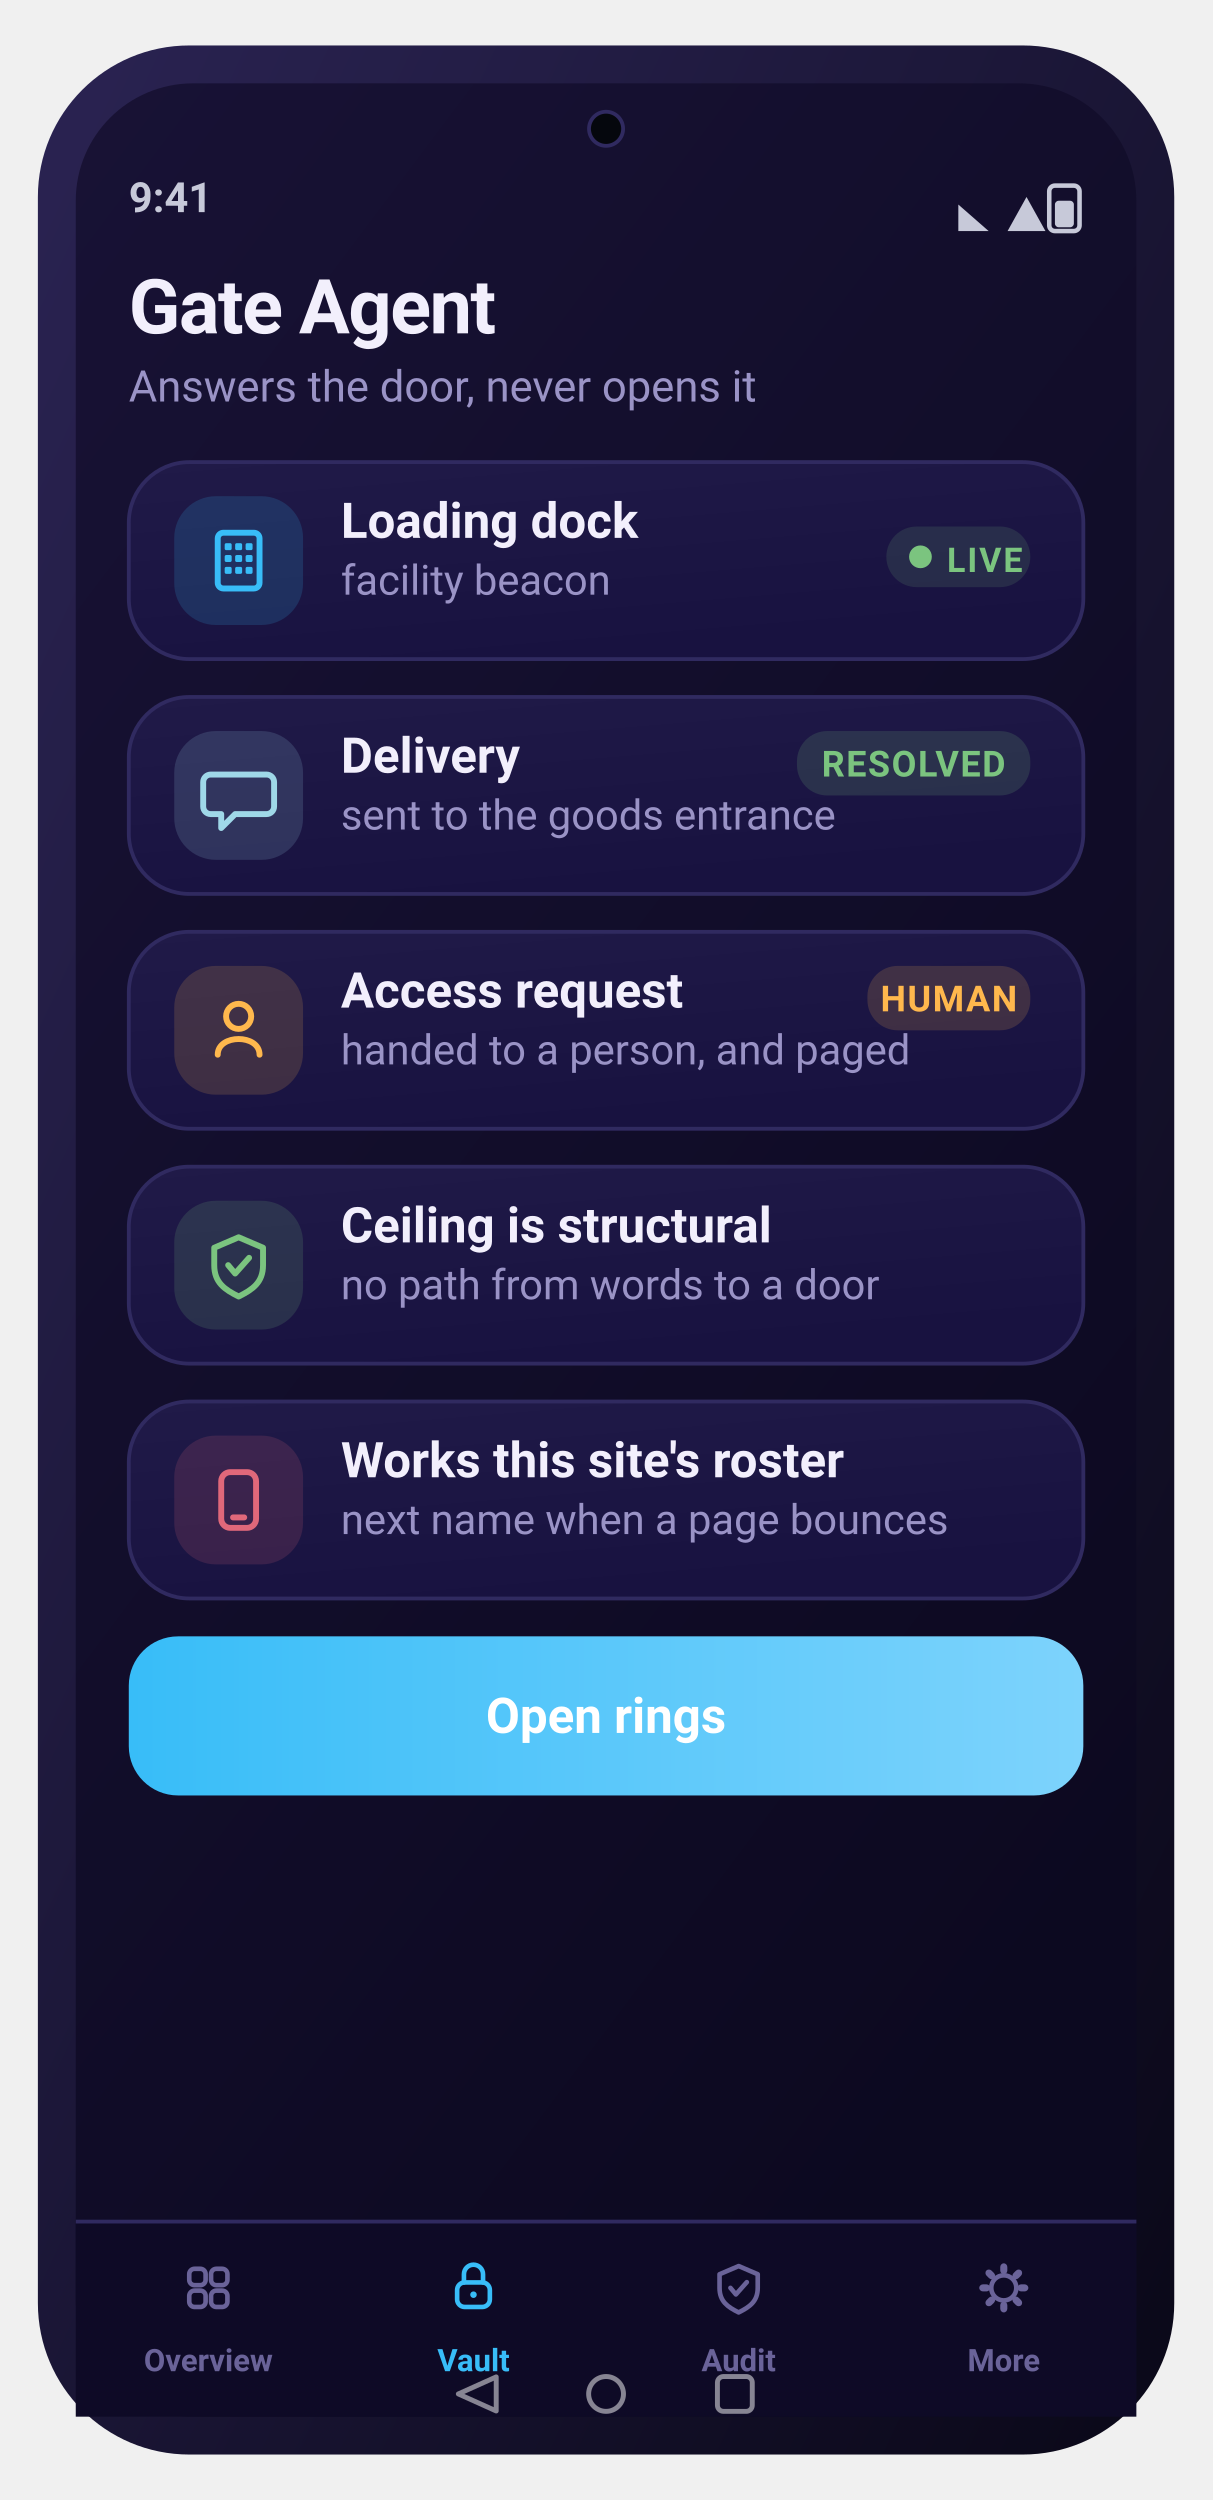
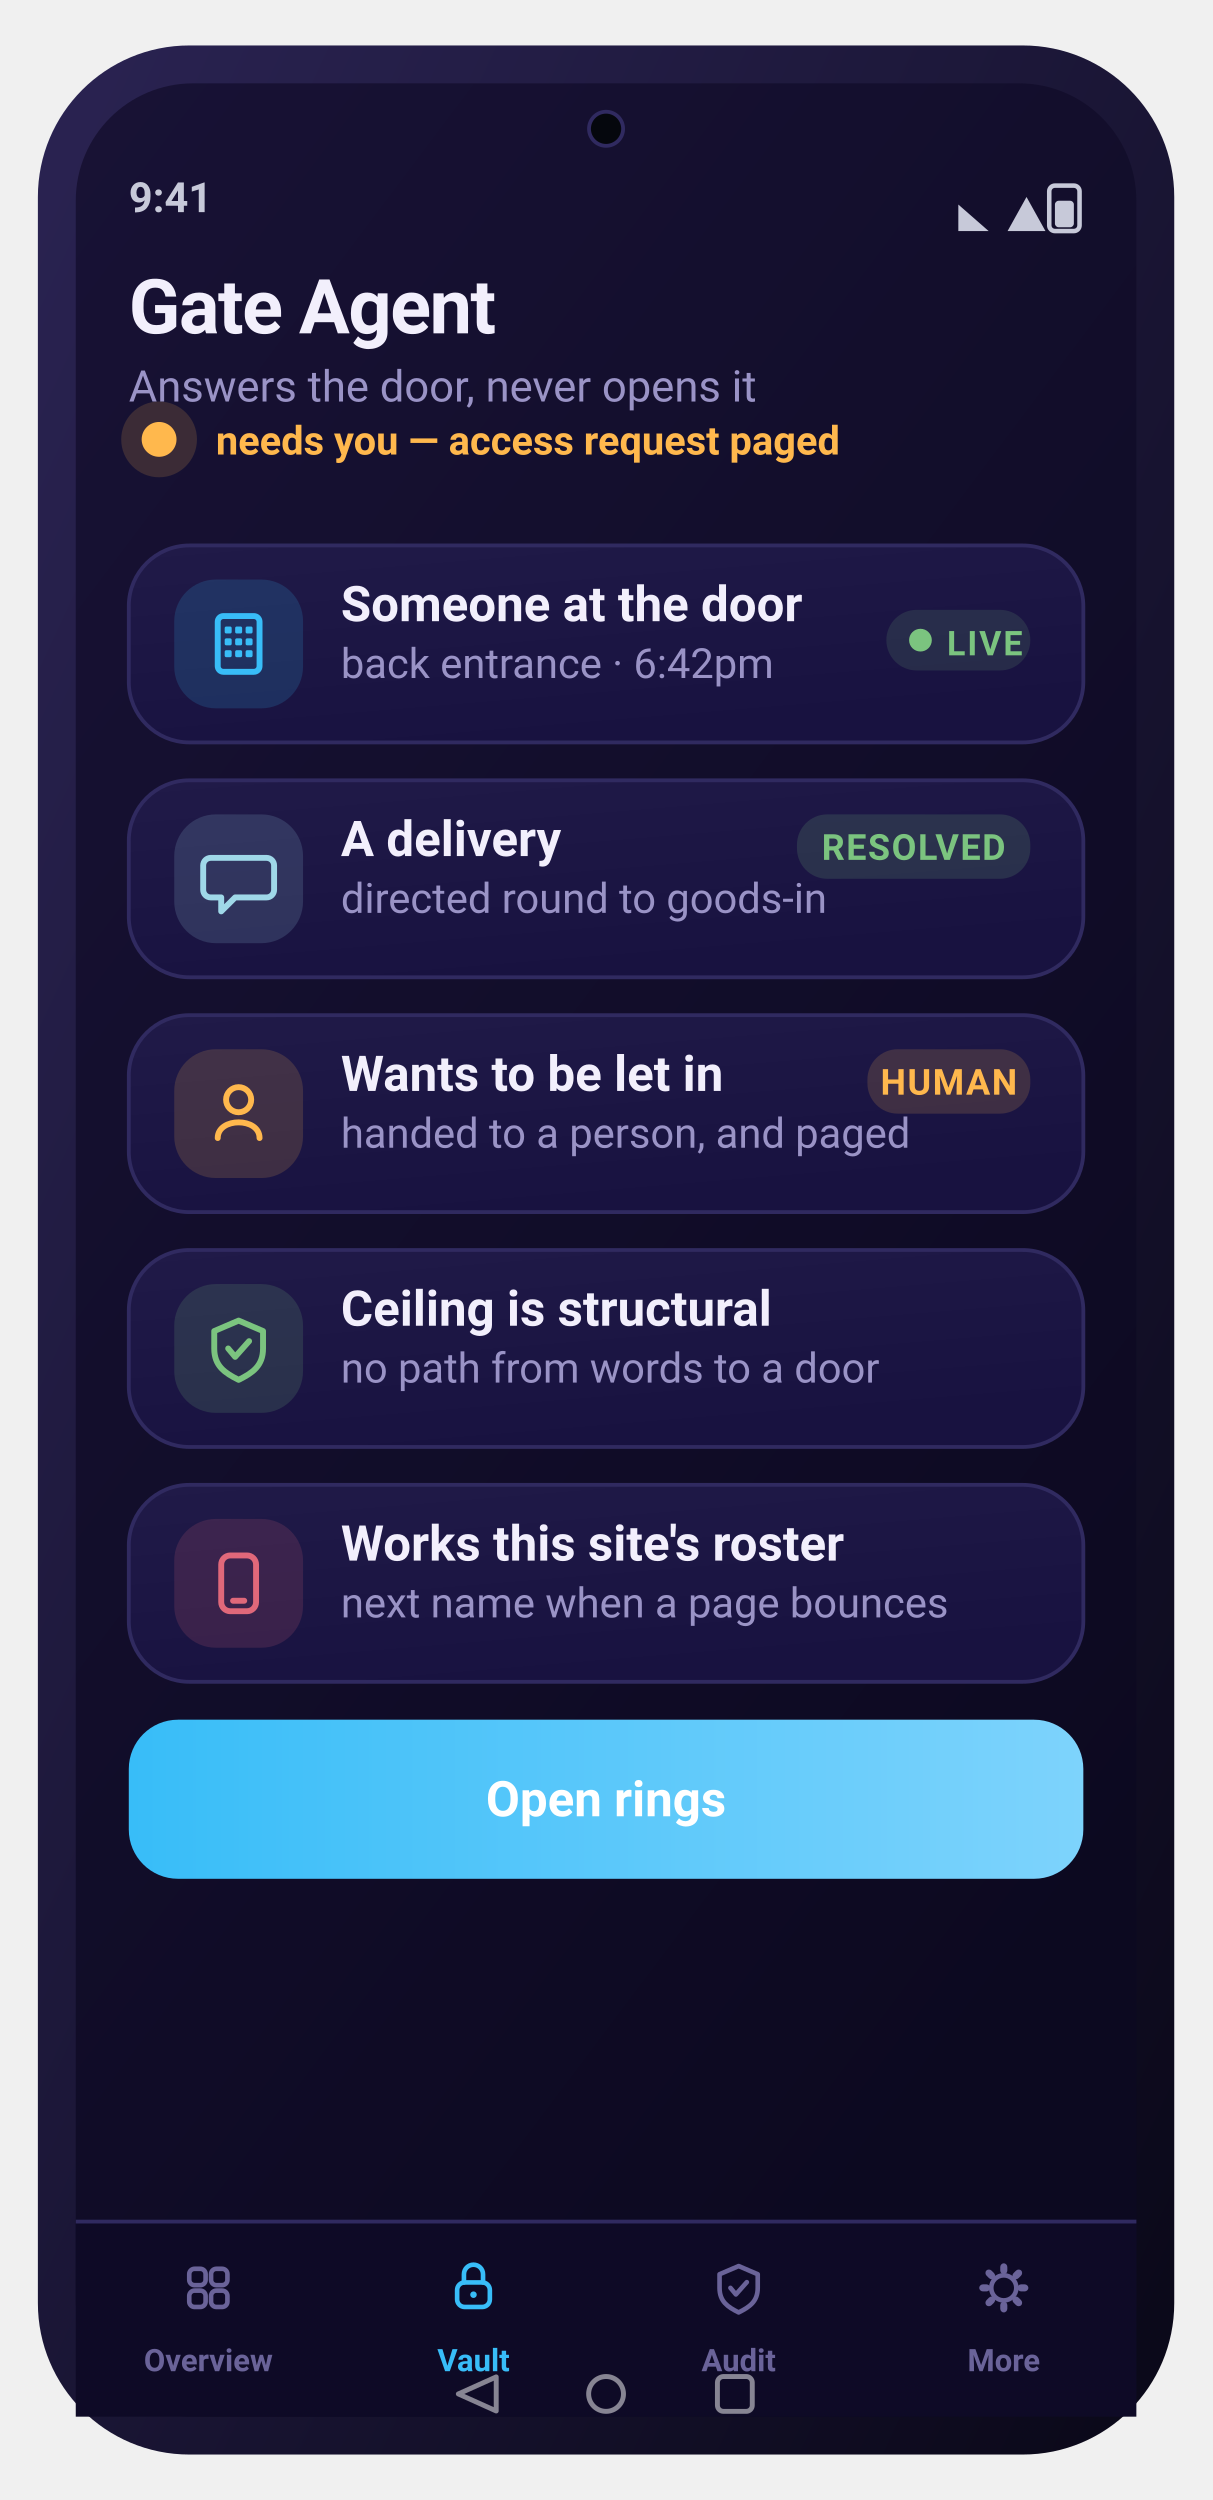
<svg xmlns="http://www.w3.org/2000/svg" width="320" height="660" viewBox="0 0 320 660" role="img" aria-label="Gate Agent screen">
  <defs>
    <linearGradient id="gScr" x1="0" y1="0" x2="0.6" y2="1">
      <stop offset="0" stop-color="#181235" />
      <stop offset="1" stop-color="#0c0920" />
    </linearGradient>
    <linearGradient id="gFrame" x1="0" y1="0" x2="1" y2="1">
      <stop offset="0" stop-color="#2a2352" />
      <stop offset="1" stop-color="#0a0818" />
    </linearGradient>
    <linearGradient id="gCard" x1="0" y1="0" x2="0.4" y2="1">
      <stop offset="0" stop-color="#201a48" />
      <stop offset="1" stop-color="#181240" />
    </linearGradient>
    <linearGradient id="gBrand" x1="0" y1="0" x2="1" y2="0">
      <stop offset="0" stop-color="#38bdf8" />
      <stop offset="1" stop-color="#7dd3fc" />
    </linearGradient>
    <linearGradient id="gAmber" x1="0" y1="0" x2="1" y2="0">
      <stop offset="0" stop-color="#ffb84d" />
      <stop offset="1" stop-color="#ffd27a" />
    </linearGradient>
    <linearGradient id="mV" x1="0" y1="0" x2="1" y2="0">
      <stop offset="0" stop-color="#38bdf8" />
      <stop offset="1" stop-color="#7dd3fc" />
    </linearGradient>
    <linearGradient id="mA" x1="0" y1="0" x2="1" y2="0">
      <stop offset="0" stop-color="#ffb84d" />
      <stop offset="1" stop-color="#ff9f45" />
    </linearGradient>
    <linearGradient id="mG" x1="0" y1="0" x2="1" y2="0">
      <stop offset="0" stop-color="#5fb87a" />
      <stop offset="1" stop-color="#7bc47f" />
    </linearGradient>
    <linearGradient id="mC" x1="0" y1="0" x2="1" y2="0">
      <stop offset="0" stop-color="#6bb6d6" />
      <stop offset="1" stop-color="#9fd8e8" />
    </linearGradient>
    <radialGradient id="orb" cx="36%" cy="30%" r="78%">
      <stop offset="0" stop-color="#cbeeff" />
      <stop offset="38%" stop-color="#38bdf8" />
      <stop offset="78%" stop-color="#1f6fb2" />
      <stop offset="100%" stop-color="#0b2438" />
    </radialGradient>
    <radialGradient id="glow" cx="50%" cy="50%" r="50%">
      <stop offset="0" stop-color="#38bdf8" stop-opacity="0.5" />
      <stop offset="1" stop-color="#38bdf8" stop-opacity="0" />
    </radialGradient>
  </defs>
  <rect x="10.0" y="12.0" width="300.0" height="636.0" rx="40" fill="url(#gFrame)" />
  <rect x="20.0" y="22.0" width="280.0" height="616.0" rx="31" fill="url(#gScr)" />
  <circle cx="160.0" cy="34" r="4.5" fill="#05070d" />
  <circle cx="160.0" cy="34" r="4.5" fill="none" stroke="#302a60" stroke-width="1" />
  <text x="34.0" y="56.0" font-family="-apple-system,BlinkMacSystemFont,'SF Pro Display','SF Pro Text','Segoe UI',Roboto,system-ui,sans-serif" font-size="11" font-weight="600" fill="#c7c9d9" text-anchor="start">9:41</text>
  <rect x="277.0" y="49.0" width="8.0" height="12.0" rx="1.5" fill="none" stroke="#c7c9d9" stroke-width="1.2" />
  <rect x="278.5" y="53.0" width="5.0" height="7.0" rx="1" fill="#c7c9d9" />
  <path d="M266 61 L271 52 L276 61 Z" fill="#c7c9d9" />
  <path d="M253 61 L253 54 L261 61 Z" fill="#c7c9d9" />
  <text x="34.0" y="88.0" font-family="-apple-system,BlinkMacSystemFont,'SF Pro Display','SF Pro Text','Segoe UI',Roboto,system-ui,sans-serif" font-size="20" font-weight="700" fill="#f2effc" text-anchor="start" letter-spacing="-0.4">Gate Agent</text>
  <text x="34.0" y="106.0" font-family="-apple-system,BlinkMacSystemFont,'SF Pro Display','SF Pro Text','Segoe UI',Roboto,system-ui,sans-serif" font-size="11.5" font-weight="400" fill="#9a93c6" text-anchor="start">Answers the door, never opens it</text>
-   <rect x="34.0" y="122.0" width="252.0" height="52.0" rx="16" fill="url(#gCard)" stroke="#302a60" stroke-width="1" />
-   <rect x="46.0" y="131.0" width="34.0" height="34.0" rx="11" fill="rgba(56,189,248,0.16)" />
-   <rect x="57.48" y="140.64" width="11.04" height="14.72" rx="1.5" fill="none" stroke="#38bdf8" stroke-width="1.56" stroke-linecap="round" stroke-linejoin="round" />
-   <rect x="59.32" y="143.4" width="1.84" height="1.84" rx="0.4" fill="#38bdf8" />
-   <rect x="62.08" y="143.4" width="1.84" height="1.84" rx="0.4" fill="#38bdf8" />
-   <rect x="64.84" y="143.4" width="1.84" height="1.84" rx="0.4" fill="#38bdf8" />
-   <rect x="59.32" y="146.528" width="1.84" height="1.84" rx="0.4" fill="#38bdf8" />
-   <rect x="62.08" y="146.528" width="1.84" height="1.84" rx="0.4" fill="#38bdf8" />
-   <rect x="64.84" y="146.528" width="1.84" height="1.84" rx="0.4" fill="#38bdf8" />
-   <rect x="59.32" y="149.656" width="1.84" height="1.84" rx="0.4" fill="#38bdf8" />
-   <rect x="62.08" y="149.656" width="1.84" height="1.84" rx="0.4" fill="#38bdf8" />
-   <rect x="64.84" y="149.656" width="1.84" height="1.84" rx="0.4" fill="#38bdf8" />
-   <text x="90.0" y="142.0" font-family="-apple-system,BlinkMacSystemFont,'SF Pro Display','SF Pro Text','Segoe UI',Roboto,system-ui,sans-serif" font-size="13" font-weight="600" fill="#f2effc" text-anchor="start">Loading dock</text>
-   <text x="90.0" y="157.0" font-family="-apple-system,BlinkMacSystemFont,'SF Pro Display','SF Pro Text','Segoe UI',Roboto,system-ui,sans-serif" font-size="11" font-weight="400" fill="#9a93c6" text-anchor="start">facility beacon</text>
-   <rect x="234.0" y="139.0" width="38.0" height="16.0" rx="8" fill="rgba(123,196,127,0.14)" />
-   <circle cx="243.0" cy="147.0" r="3" fill="#7bc47f" />
-   <text x="250.0" y="151.0" font-family="-apple-system,BlinkMacSystemFont,'SF Pro Display','SF Pro Text','Segoe UI',Roboto,system-ui,sans-serif" font-size="9" font-weight="700" fill="#7bc47f" text-anchor="start" letter-spacing="0.5">LIVE</text>
-   <rect x="34.0" y="184.0" width="252.0" height="52.0" rx="16" fill="url(#gCard)" stroke="#302a60" stroke-width="1" />
-   <rect x="46.0" y="193.0" width="34.0" height="34.0" rx="11" fill="rgba(159,216,232,0.16)" />
-   <path d="M55.64 204.48 h14.72 a2 2 0 0 1 2 2 v6.44 a2 2 0 0 1 -2 2 h-8.28 l-3.68 3.68 v-3.68 h-2.76 a2 2 0 0 1 -2 -2 v-6.44 a2 2 0 0 1 2 -2 Z" fill="none" stroke="#9fd8e8" stroke-width="1.56" stroke-linecap="round" stroke-linejoin="round" />
-   <text x="90.0" y="204.0" font-family="-apple-system,BlinkMacSystemFont,'SF Pro Display','SF Pro Text','Segoe UI',Roboto,system-ui,sans-serif" font-size="13" font-weight="600" fill="#f2effc" text-anchor="start">Delivery</text>
-   <text x="90.0" y="219.0" font-family="-apple-system,BlinkMacSystemFont,'SF Pro Display','SF Pro Text','Segoe UI',Roboto,system-ui,sans-serif" font-size="11" font-weight="400" fill="#9a93c6" text-anchor="start">sent to the goods entrance</text>
-   <rect x="210.4" y="193.0" width="61.6" height="17.0" rx="8" fill="rgba(123,196,127,0.16)" />
-   <text x="241.2" y="205.0" font-family="-apple-system,BlinkMacSystemFont,'SF Pro Display','SF Pro Text','Segoe UI',Roboto,system-ui,sans-serif" font-size="9.5" font-weight="700" fill="#7bc47f" text-anchor="middle" letter-spacing="0.4">RESOLVED</text>
-   <rect x="34.0" y="246.0" width="252.0" height="52.0" rx="16" fill="url(#gCard)" stroke="#302a60" stroke-width="1" />
-   <rect x="46.0" y="255.0" width="34.0" height="34.0" rx="11" fill="rgba(255,184,77,0.16)" />
-   <circle cx="63" cy="268.32" r="3.312" fill="none" stroke="#ffb84d" stroke-width="1.56" stroke-linecap="round" stroke-linejoin="round" />
-   <path d="M57.48 278.44 c0 -5.52 11.04 -5.52 11.04 0" fill="none" stroke="#ffb84d" stroke-width="1.56" stroke-linecap="round" stroke-linejoin="round" />
-   <text x="90.0" y="266.0" font-family="-apple-system,BlinkMacSystemFont,'SF Pro Display','SF Pro Text','Segoe UI',Roboto,system-ui,sans-serif" font-size="13" font-weight="600" fill="#f2effc" text-anchor="start">Access request</text>
-   <text x="90.0" y="281.0" font-family="-apple-system,BlinkMacSystemFont,'SF Pro Display','SF Pro Text','Segoe UI',Roboto,system-ui,sans-serif" font-size="11" font-weight="400" fill="#9a93c6" text-anchor="start">handed to a person, and paged</text>
-   <rect x="229.0" y="255.0" width="43.0" height="17.0" rx="8" fill="rgba(255,184,77,0.16)" />
-   <text x="250.5" y="267.0" font-family="-apple-system,BlinkMacSystemFont,'SF Pro Display','SF Pro Text','Segoe UI',Roboto,system-ui,sans-serif" font-size="9.5" font-weight="700" fill="#ffb84d" text-anchor="middle" letter-spacing="0.4">HUMAN</text>
-   <rect x="34.0" y="308.0" width="252.0" height="52.0" rx="16" fill="url(#gCard)" stroke="#302a60" stroke-width="1" />
-   <rect x="46.0" y="317.0" width="34.0" height="34.0" rx="11" fill="rgba(123,196,127,0.16)" />
-   <path d="M63 326.64 l6.44 2.76 v4.6 c0 4.6 -2.76 6.44 -6.44 8.28 c-3.68 -1.84 -6.44 -3.68 -6.44 -8.28 v-4.6 Z" fill="none" stroke="#7bc47f" stroke-width="1.56" stroke-linecap="round" stroke-linejoin="round" />
-   <path d="M60.24 334.0 l1.84 2.208 3.68 -4.14" fill="none" stroke="#7bc47f" stroke-width="1.56" stroke-linecap="round" stroke-linejoin="round" />
-   <text x="90.0" y="328.0" font-family="-apple-system,BlinkMacSystemFont,'SF Pro Display','SF Pro Text','Segoe UI',Roboto,system-ui,sans-serif" font-size="13" font-weight="600" fill="#f2effc" text-anchor="start">Ceiling is structural</text>
-   <text x="90.0" y="343.0" font-family="-apple-system,BlinkMacSystemFont,'SF Pro Display','SF Pro Text','Segoe UI',Roboto,system-ui,sans-serif" font-size="11" font-weight="400" fill="#9a93c6" text-anchor="start">no path from words to a door</text>
-   <rect x="34.0" y="370.0" width="252.0" height="52.0" rx="16" fill="url(#gCard)" stroke="#302a60" stroke-width="1" />
-   <rect x="46.0" y="379.0" width="34.0" height="34.0" rx="11" fill="rgba(224,104,122,0.16)" />
-   <rect x="58.4" y="388.64" width="9.2" height="14.72" rx="2.4" fill="none" stroke="#e0687a" stroke-width="1.56" stroke-linecap="round" stroke-linejoin="round" />
-   <path d="M61.528 400.6 h2.944" fill="none" stroke="#e0687a" stroke-width="1.56" stroke-linecap="round" stroke-linejoin="round" />
-   <text x="90.0" y="390.0" font-family="-apple-system,BlinkMacSystemFont,'SF Pro Display','SF Pro Text','Segoe UI',Roboto,system-ui,sans-serif" font-size="13" font-weight="600" fill="#f2effc" text-anchor="start">Works this site's roster</text>
-   <text x="90.0" y="405.0" font-family="-apple-system,BlinkMacSystemFont,'SF Pro Display','SF Pro Text','Segoe UI',Roboto,system-ui,sans-serif" font-size="11" font-weight="400" fill="#9a93c6" text-anchor="start">next name when a page bounces</text>
-   <rect x="34.0" y="432.0" width="252.0" height="42.0" rx="13" fill="url(#gBrand)" />
-   <text x="160.0" y="457.5" font-family="-apple-system,BlinkMacSystemFont,'SF Pro Display','SF Pro Text','Segoe UI',Roboto,system-ui,sans-serif" font-size="13" font-weight="700" fill="#fff" text-anchor="middle">Open rings</text>
+   <circle cx="42" cy="116" r="10" fill="rgba(255,184,77,0.16)" />
+   <circle cx="42" cy="116" r="4.6" fill="#ffb84d" />
+   <text x="57.0" y="120.0" font-family="-apple-system,BlinkMacSystemFont,'SF Pro Display','SF Pro Text','Segoe UI',Roboto,system-ui,sans-serif" font-size="10.5" font-weight="700" fill="#ffb84d" text-anchor="start">needs you — access request paged</text>
+   <rect x="34.0" y="144.0" width="252.0" height="52.0" rx="16" fill="url(#gCard)" stroke="#302a60" stroke-width="1" />
+   <rect x="46.0" y="153.0" width="34.0" height="34.0" rx="11" fill="rgba(56,189,248,0.16)" />
+   <rect x="57.48" y="162.64" width="11.04" height="14.72" rx="1.5" fill="none" stroke="#38bdf8" stroke-width="1.56" stroke-linecap="round" stroke-linejoin="round" />
+   <rect x="59.32" y="165.4" width="1.84" height="1.84" rx="0.4" fill="#38bdf8" />
+   <rect x="62.08" y="165.4" width="1.84" height="1.84" rx="0.4" fill="#38bdf8" />
+   <rect x="64.84" y="165.4" width="1.84" height="1.84" rx="0.4" fill="#38bdf8" />
+   <rect x="59.32" y="168.528" width="1.84" height="1.84" rx="0.4" fill="#38bdf8" />
+   <rect x="62.08" y="168.528" width="1.84" height="1.84" rx="0.4" fill="#38bdf8" />
+   <rect x="64.84" y="168.528" width="1.84" height="1.84" rx="0.4" fill="#38bdf8" />
+   <rect x="59.32" y="171.656" width="1.84" height="1.84" rx="0.4" fill="#38bdf8" />
+   <rect x="62.08" y="171.656" width="1.84" height="1.84" rx="0.4" fill="#38bdf8" />
+   <rect x="64.84" y="171.656" width="1.84" height="1.84" rx="0.4" fill="#38bdf8" />
+   <text x="90.0" y="164.0" font-family="-apple-system,BlinkMacSystemFont,'SF Pro Display','SF Pro Text','Segoe UI',Roboto,system-ui,sans-serif" font-size="13" font-weight="600" fill="#f2effc" text-anchor="start">Someone at the door</text>
+   <text x="90.0" y="179.0" font-family="-apple-system,BlinkMacSystemFont,'SF Pro Display','SF Pro Text','Segoe UI',Roboto,system-ui,sans-serif" font-size="11" font-weight="400" fill="#9a93c6" text-anchor="start">back entrance · 6:42pm</text>
+   <rect x="234.0" y="161.0" width="38.0" height="16.0" rx="8" fill="rgba(123,196,127,0.14)" />
+   <circle cx="243.0" cy="169.0" r="3" fill="#7bc47f" />
+   <text x="250.0" y="173.0" font-family="-apple-system,BlinkMacSystemFont,'SF Pro Display','SF Pro Text','Segoe UI',Roboto,system-ui,sans-serif" font-size="9" font-weight="700" fill="#7bc47f" text-anchor="start" letter-spacing="0.5">LIVE</text>
+   <rect x="34.0" y="206.0" width="252.0" height="52.0" rx="16" fill="url(#gCard)" stroke="#302a60" stroke-width="1" />
+   <rect x="46.0" y="215.0" width="34.0" height="34.0" rx="11" fill="rgba(159,216,232,0.16)" />
+   <path d="M55.64 226.48 h14.72 a2 2 0 0 1 2 2 v6.44 a2 2 0 0 1 -2 2 h-8.28 l-3.68 3.68 v-3.68 h-2.76 a2 2 0 0 1 -2 -2 v-6.44 a2 2 0 0 1 2 -2 Z" fill="none" stroke="#9fd8e8" stroke-width="1.56" stroke-linecap="round" stroke-linejoin="round" />
+   <text x="90.0" y="226.0" font-family="-apple-system,BlinkMacSystemFont,'SF Pro Display','SF Pro Text','Segoe UI',Roboto,system-ui,sans-serif" font-size="13" font-weight="600" fill="#f2effc" text-anchor="start">A delivery</text>
+   <text x="90.0" y="241.0" font-family="-apple-system,BlinkMacSystemFont,'SF Pro Display','SF Pro Text','Segoe UI',Roboto,system-ui,sans-serif" font-size="11" font-weight="400" fill="#9a93c6" text-anchor="start">directed round to goods-in</text>
+   <rect x="210.4" y="215.0" width="61.6" height="17.0" rx="8" fill="rgba(123,196,127,0.16)" />
+   <text x="241.2" y="227.0" font-family="-apple-system,BlinkMacSystemFont,'SF Pro Display','SF Pro Text','Segoe UI',Roboto,system-ui,sans-serif" font-size="9.5" font-weight="700" fill="#7bc47f" text-anchor="middle" letter-spacing="0.4">RESOLVED</text>
+   <rect x="34.0" y="268.0" width="252.0" height="52.0" rx="16" fill="url(#gCard)" stroke="#302a60" stroke-width="1" />
+   <rect x="46.0" y="277.0" width="34.0" height="34.0" rx="11" fill="rgba(255,184,77,0.16)" />
+   <circle cx="63" cy="290.32" r="3.312" fill="none" stroke="#ffb84d" stroke-width="1.56" stroke-linecap="round" stroke-linejoin="round" />
+   <path d="M57.48 300.44 c0 -5.52 11.04 -5.52 11.04 0" fill="none" stroke="#ffb84d" stroke-width="1.56" stroke-linecap="round" stroke-linejoin="round" />
+   <text x="90.0" y="288.0" font-family="-apple-system,BlinkMacSystemFont,'SF Pro Display','SF Pro Text','Segoe UI',Roboto,system-ui,sans-serif" font-size="13" font-weight="600" fill="#f2effc" text-anchor="start">Wants to be let in</text>
+   <text x="90.0" y="303.0" font-family="-apple-system,BlinkMacSystemFont,'SF Pro Display','SF Pro Text','Segoe UI',Roboto,system-ui,sans-serif" font-size="11" font-weight="400" fill="#9a93c6" text-anchor="start">handed to a person, and paged</text>
+   <rect x="229.0" y="277.0" width="43.0" height="17.0" rx="8" fill="rgba(255,184,77,0.16)" />
+   <text x="250.5" y="289.0" font-family="-apple-system,BlinkMacSystemFont,'SF Pro Display','SF Pro Text','Segoe UI',Roboto,system-ui,sans-serif" font-size="9.5" font-weight="700" fill="#ffb84d" text-anchor="middle" letter-spacing="0.4">HUMAN</text>
+   <rect x="34.0" y="330.0" width="252.0" height="52.0" rx="16" fill="url(#gCard)" stroke="#302a60" stroke-width="1" />
+   <rect x="46.0" y="339.0" width="34.0" height="34.0" rx="11" fill="rgba(123,196,127,0.16)" />
+   <path d="M63 348.64 l6.44 2.76 v4.6 c0 4.6 -2.76 6.44 -6.44 8.28 c-3.68 -1.84 -6.44 -3.68 -6.44 -8.28 v-4.6 Z" fill="none" stroke="#7bc47f" stroke-width="1.56" stroke-linecap="round" stroke-linejoin="round" />
+   <path d="M60.24 356.0 l1.84 2.208 3.68 -4.14" fill="none" stroke="#7bc47f" stroke-width="1.56" stroke-linecap="round" stroke-linejoin="round" />
+   <text x="90.0" y="350.0" font-family="-apple-system,BlinkMacSystemFont,'SF Pro Display','SF Pro Text','Segoe UI',Roboto,system-ui,sans-serif" font-size="13" font-weight="600" fill="#f2effc" text-anchor="start">Ceiling is structural</text>
+   <text x="90.0" y="365.0" font-family="-apple-system,BlinkMacSystemFont,'SF Pro Display','SF Pro Text','Segoe UI',Roboto,system-ui,sans-serif" font-size="11" font-weight="400" fill="#9a93c6" text-anchor="start">no path from words to a door</text>
+   <rect x="34.0" y="392.0" width="252.0" height="52.0" rx="16" fill="url(#gCard)" stroke="#302a60" stroke-width="1" />
+   <rect x="46.0" y="401.0" width="34.0" height="34.0" rx="11" fill="rgba(224,104,122,0.16)" />
+   <rect x="58.4" y="410.64" width="9.2" height="14.72" rx="2.4" fill="none" stroke="#e0687a" stroke-width="1.56" stroke-linecap="round" stroke-linejoin="round" />
+   <path d="M61.528 422.6 h2.944" fill="none" stroke="#e0687a" stroke-width="1.56" stroke-linecap="round" stroke-linejoin="round" />
+   <text x="90.0" y="412.0" font-family="-apple-system,BlinkMacSystemFont,'SF Pro Display','SF Pro Text','Segoe UI',Roboto,system-ui,sans-serif" font-size="13" font-weight="600" fill="#f2effc" text-anchor="start">Works this site's roster</text>
+   <text x="90.0" y="427.0" font-family="-apple-system,BlinkMacSystemFont,'SF Pro Display','SF Pro Text','Segoe UI',Roboto,system-ui,sans-serif" font-size="11" font-weight="400" fill="#9a93c6" text-anchor="start">next name when a page bounces</text>
+   <rect x="34.0" y="454.0" width="252.0" height="42.0" rx="13" fill="url(#gBrand)" />
+   <text x="160.0" y="479.5" font-family="-apple-system,BlinkMacSystemFont,'SF Pro Display','SF Pro Text','Segoe UI',Roboto,system-ui,sans-serif" font-size="13" font-weight="700" fill="#fff" text-anchor="middle">Open rings</text>
  <rect x="20.0" y="586.0" width="280.0" height="52.0" rx="0" fill="#0e0a26" />
  <rect x="20" y="586" width="280" height="1" fill="#302a60" />
  <rect x="49.96" y="598.96" width="4.32" height="4.32" rx="1.4" fill="none" stroke="#6a6399" stroke-width="1.22" stroke-linecap="round" stroke-linejoin="round" />
  <rect x="55.72" y="598.96" width="4.32" height="4.32" rx="1.4" fill="none" stroke="#6a6399" stroke-width="1.22" stroke-linecap="round" stroke-linejoin="round" />
  <rect x="49.96" y="604.72" width="4.32" height="4.32" rx="1.4" fill="none" stroke="#6a6399" stroke-width="1.22" stroke-linecap="round" stroke-linejoin="round" />
  <rect x="55.72" y="604.72" width="4.32" height="4.32" rx="1.4" fill="none" stroke="#6a6399" stroke-width="1.22" stroke-linecap="round" stroke-linejoin="round" />
  <text x="55.0" y="626.0" font-family="-apple-system,BlinkMacSystemFont,'SF Pro Display','SF Pro Text','Segoe UI',Roboto,system-ui,sans-serif" font-size="8.2" font-weight="600" fill="#6a6399" text-anchor="middle">Overview</text>
  <rect x="120.68" y="602.56" width="8.64" height="6.48" rx="2" fill="none" stroke="#38bdf8" stroke-width="1.22" stroke-linecap="round" stroke-linejoin="round" />
  <path d="M122.48 602.56 v-2.16 a2.52 2.52 0 0 1 5.04 0 v2.16" fill="none" stroke="#38bdf8" stroke-width="1.22" stroke-linecap="round" stroke-linejoin="round" />
  <circle cx="125.0" cy="605.8" r="0.864" fill="#38bdf8" />
  <text x="125.0" y="626.0" font-family="-apple-system,BlinkMacSystemFont,'SF Pro Display','SF Pro Text','Segoe UI',Roboto,system-ui,sans-serif" font-size="8.2" font-weight="600" fill="#38bdf8" text-anchor="middle">Vault</text>
  <path d="M195.0 598.24 l5.04 2.16 v3.6 c0 3.6 -2.16 5.04 -5.04 6.48 c-2.88 -1.44 -5.04 -2.88 -5.04 -6.48 v-3.6 Z" fill="none" stroke="#6a6399" stroke-width="1.22" stroke-linecap="round" stroke-linejoin="round" />
  <path d="M192.84 604 l1.44 1.728 2.88 -3.24" fill="none" stroke="#6a6399" stroke-width="1.22" stroke-linecap="round" stroke-linejoin="round" />
  <text x="195.0" y="626.0" font-family="-apple-system,BlinkMacSystemFont,'SF Pro Display','SF Pro Text','Segoe UI',Roboto,system-ui,sans-serif" font-size="8.2" font-weight="600" fill="#6a6399" text-anchor="middle">Audit</text>
  <rect x="264.064" y="597.52" width="1.872" height="2.88" rx="1" transform="rotate(0 265.0 604)" fill="#6a6399" />
  <rect x="264.064" y="597.52" width="1.872" height="2.88" rx="1" transform="rotate(45 265.0 604)" fill="#6a6399" />
  <rect x="264.064" y="597.52" width="1.872" height="2.88" rx="1" transform="rotate(90 265.0 604)" fill="#6a6399" />
  <rect x="264.064" y="597.52" width="1.872" height="2.88" rx="1" transform="rotate(135 265.0 604)" fill="#6a6399" />
  <rect x="264.064" y="597.52" width="1.872" height="2.88" rx="1" transform="rotate(180 265.0 604)" fill="#6a6399" />
  <rect x="264.064" y="597.52" width="1.872" height="2.88" rx="1" transform="rotate(225 265.0 604)" fill="#6a6399" />
  <rect x="264.064" y="597.52" width="1.872" height="2.88" rx="1" transform="rotate(270 265.0 604)" fill="#6a6399" />
  <rect x="264.064" y="597.52" width="1.872" height="2.88" rx="1" transform="rotate(315 265.0 604)" fill="#6a6399" />
  <circle cx="265.0" cy="604" r="3.312" fill="none" stroke="#6a6399" stroke-width="1.22" stroke-linecap="round" stroke-linejoin="round" />
  <text x="265.0" y="626.0" font-family="-apple-system,BlinkMacSystemFont,'SF Pro Display','SF Pro Text','Segoe UI',Roboto,system-ui,sans-serif" font-size="8.2" font-weight="600" fill="#6a6399" text-anchor="middle">More</text>
  <path d="M131.0 627.5 L121.0 632 L131.0 636.5 Z" fill="none" stroke="rgba(255,255,255,0.5)" stroke-width="1.3" stroke-linejoin="round" />
  <circle cx="160.0" cy="632" r="4.6" fill="none" stroke="rgba(255,255,255,0.5)" stroke-width="1.3" />
  <rect x="189.4" y="627.4" width="9.2" height="9.2" rx="1.6" fill="none" stroke="rgba(255,255,255,0.5)" stroke-width="1.3" />
</svg>
